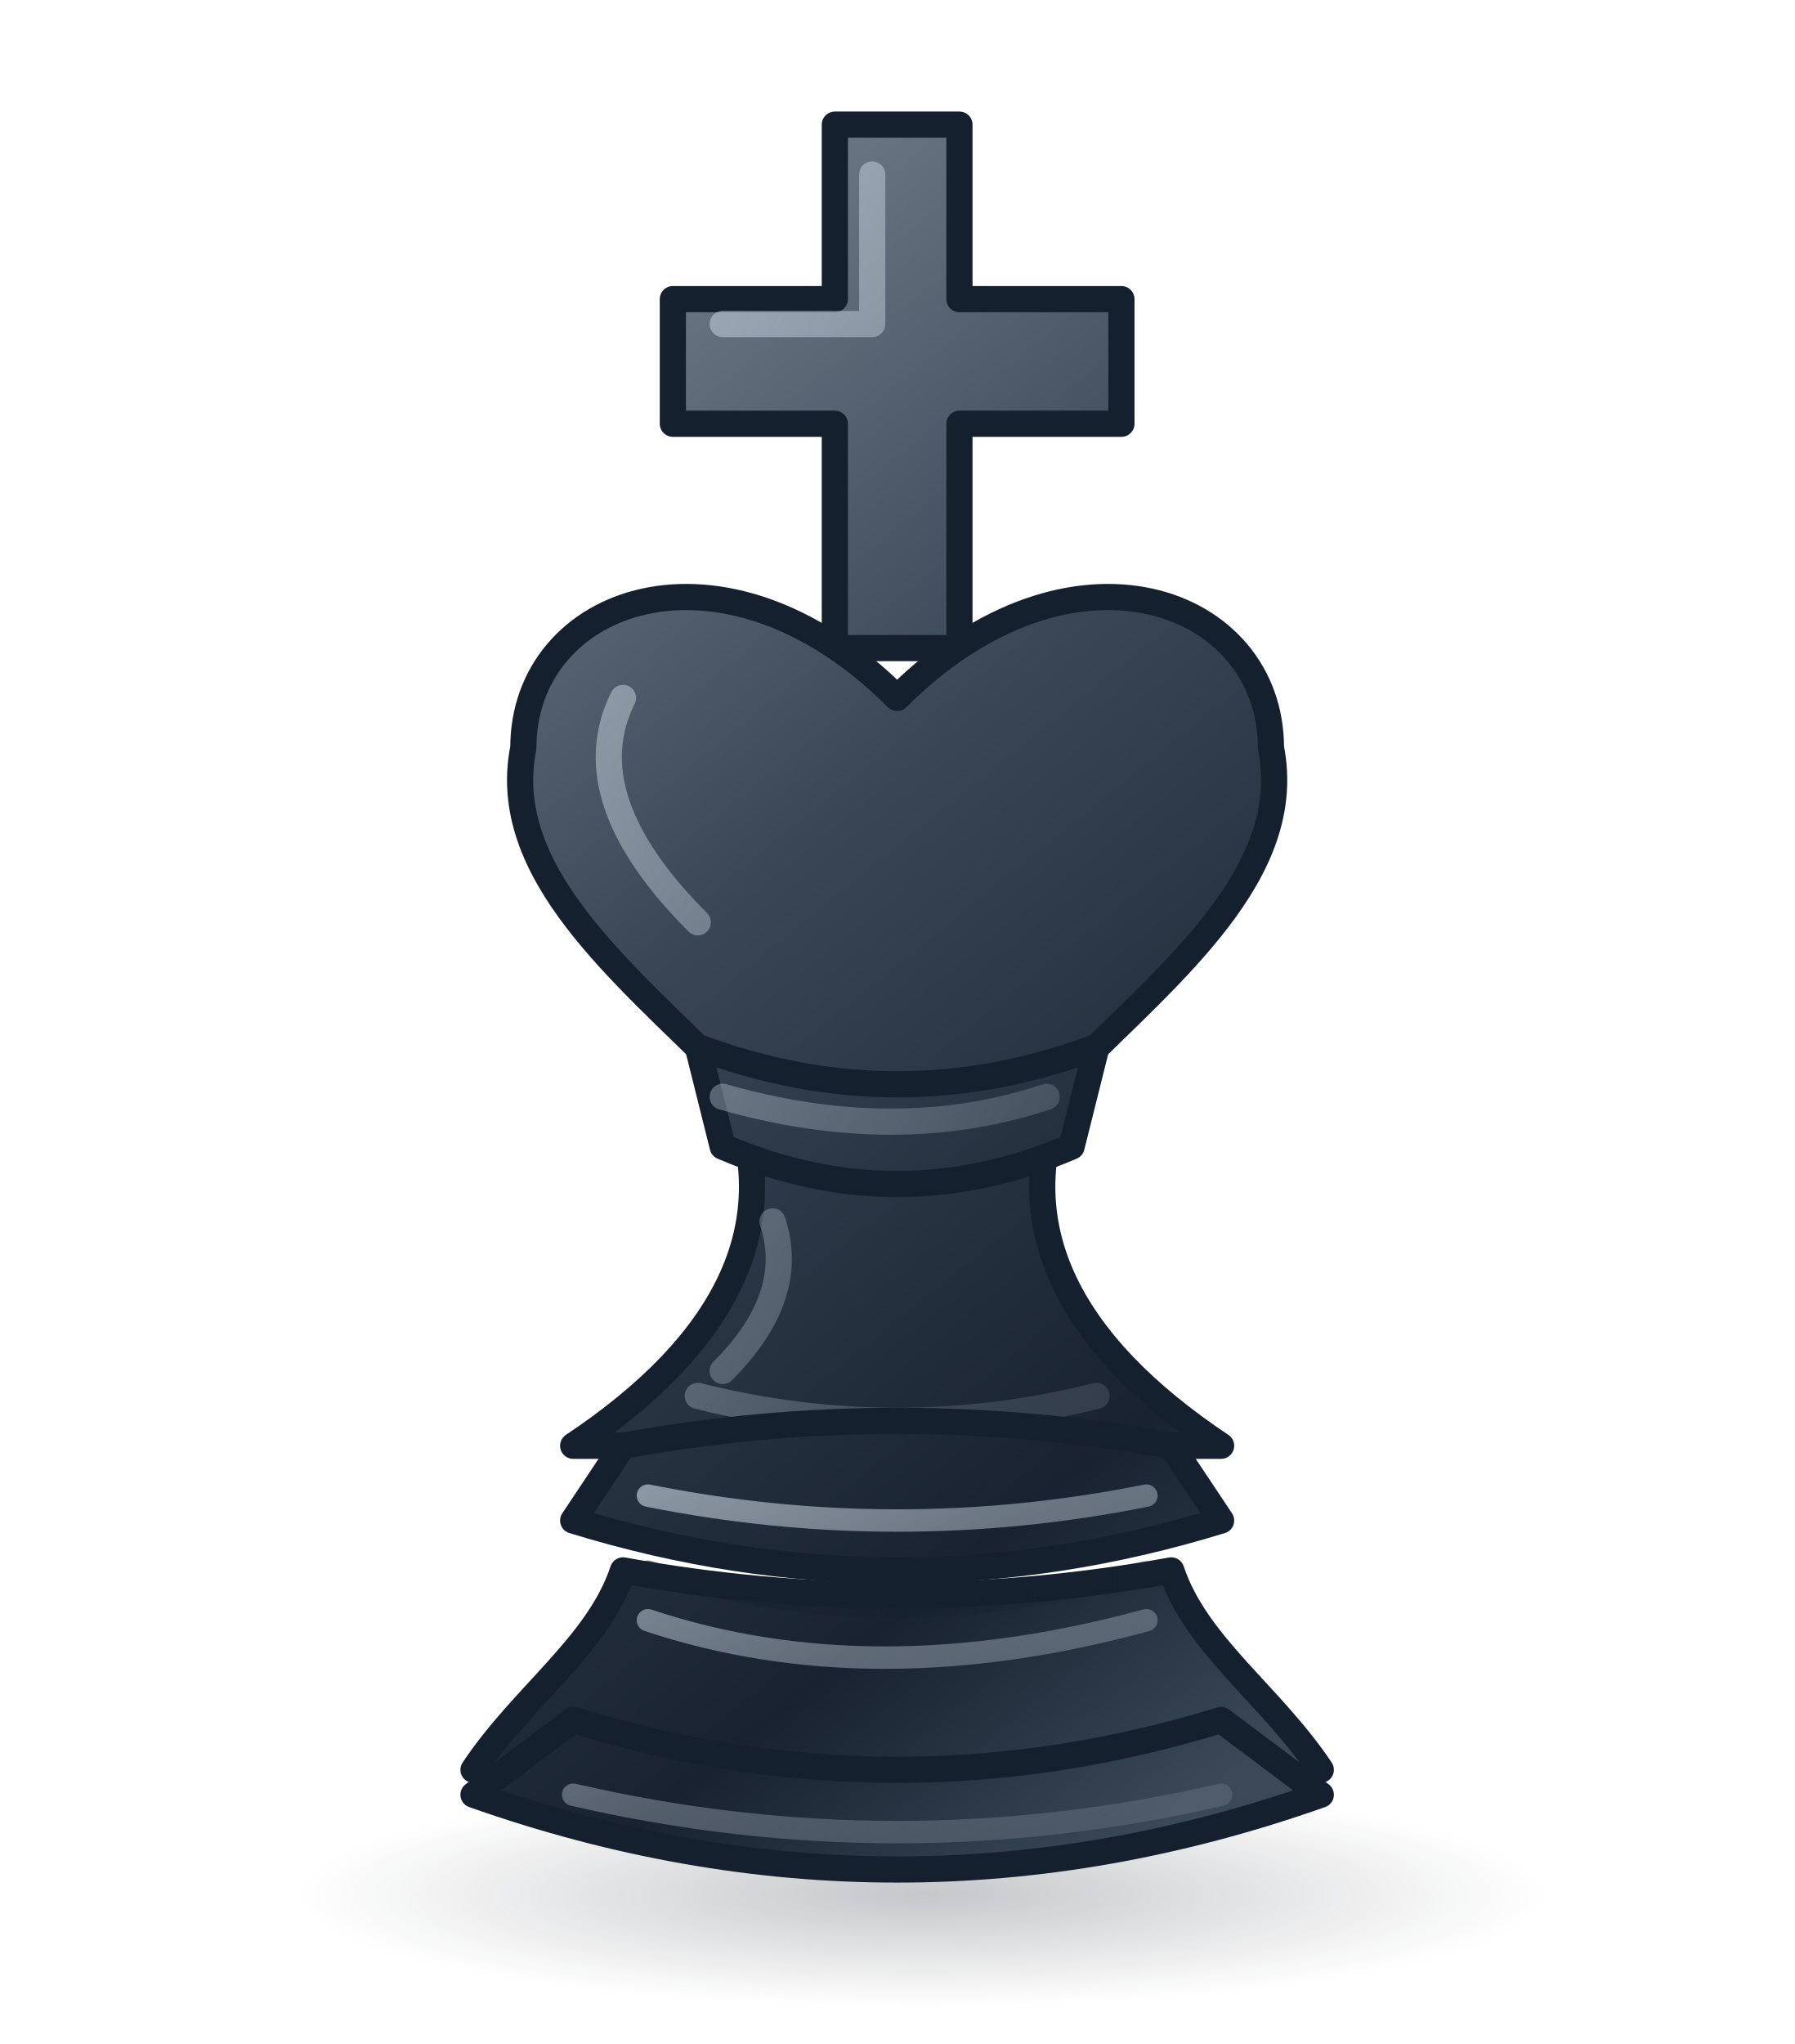
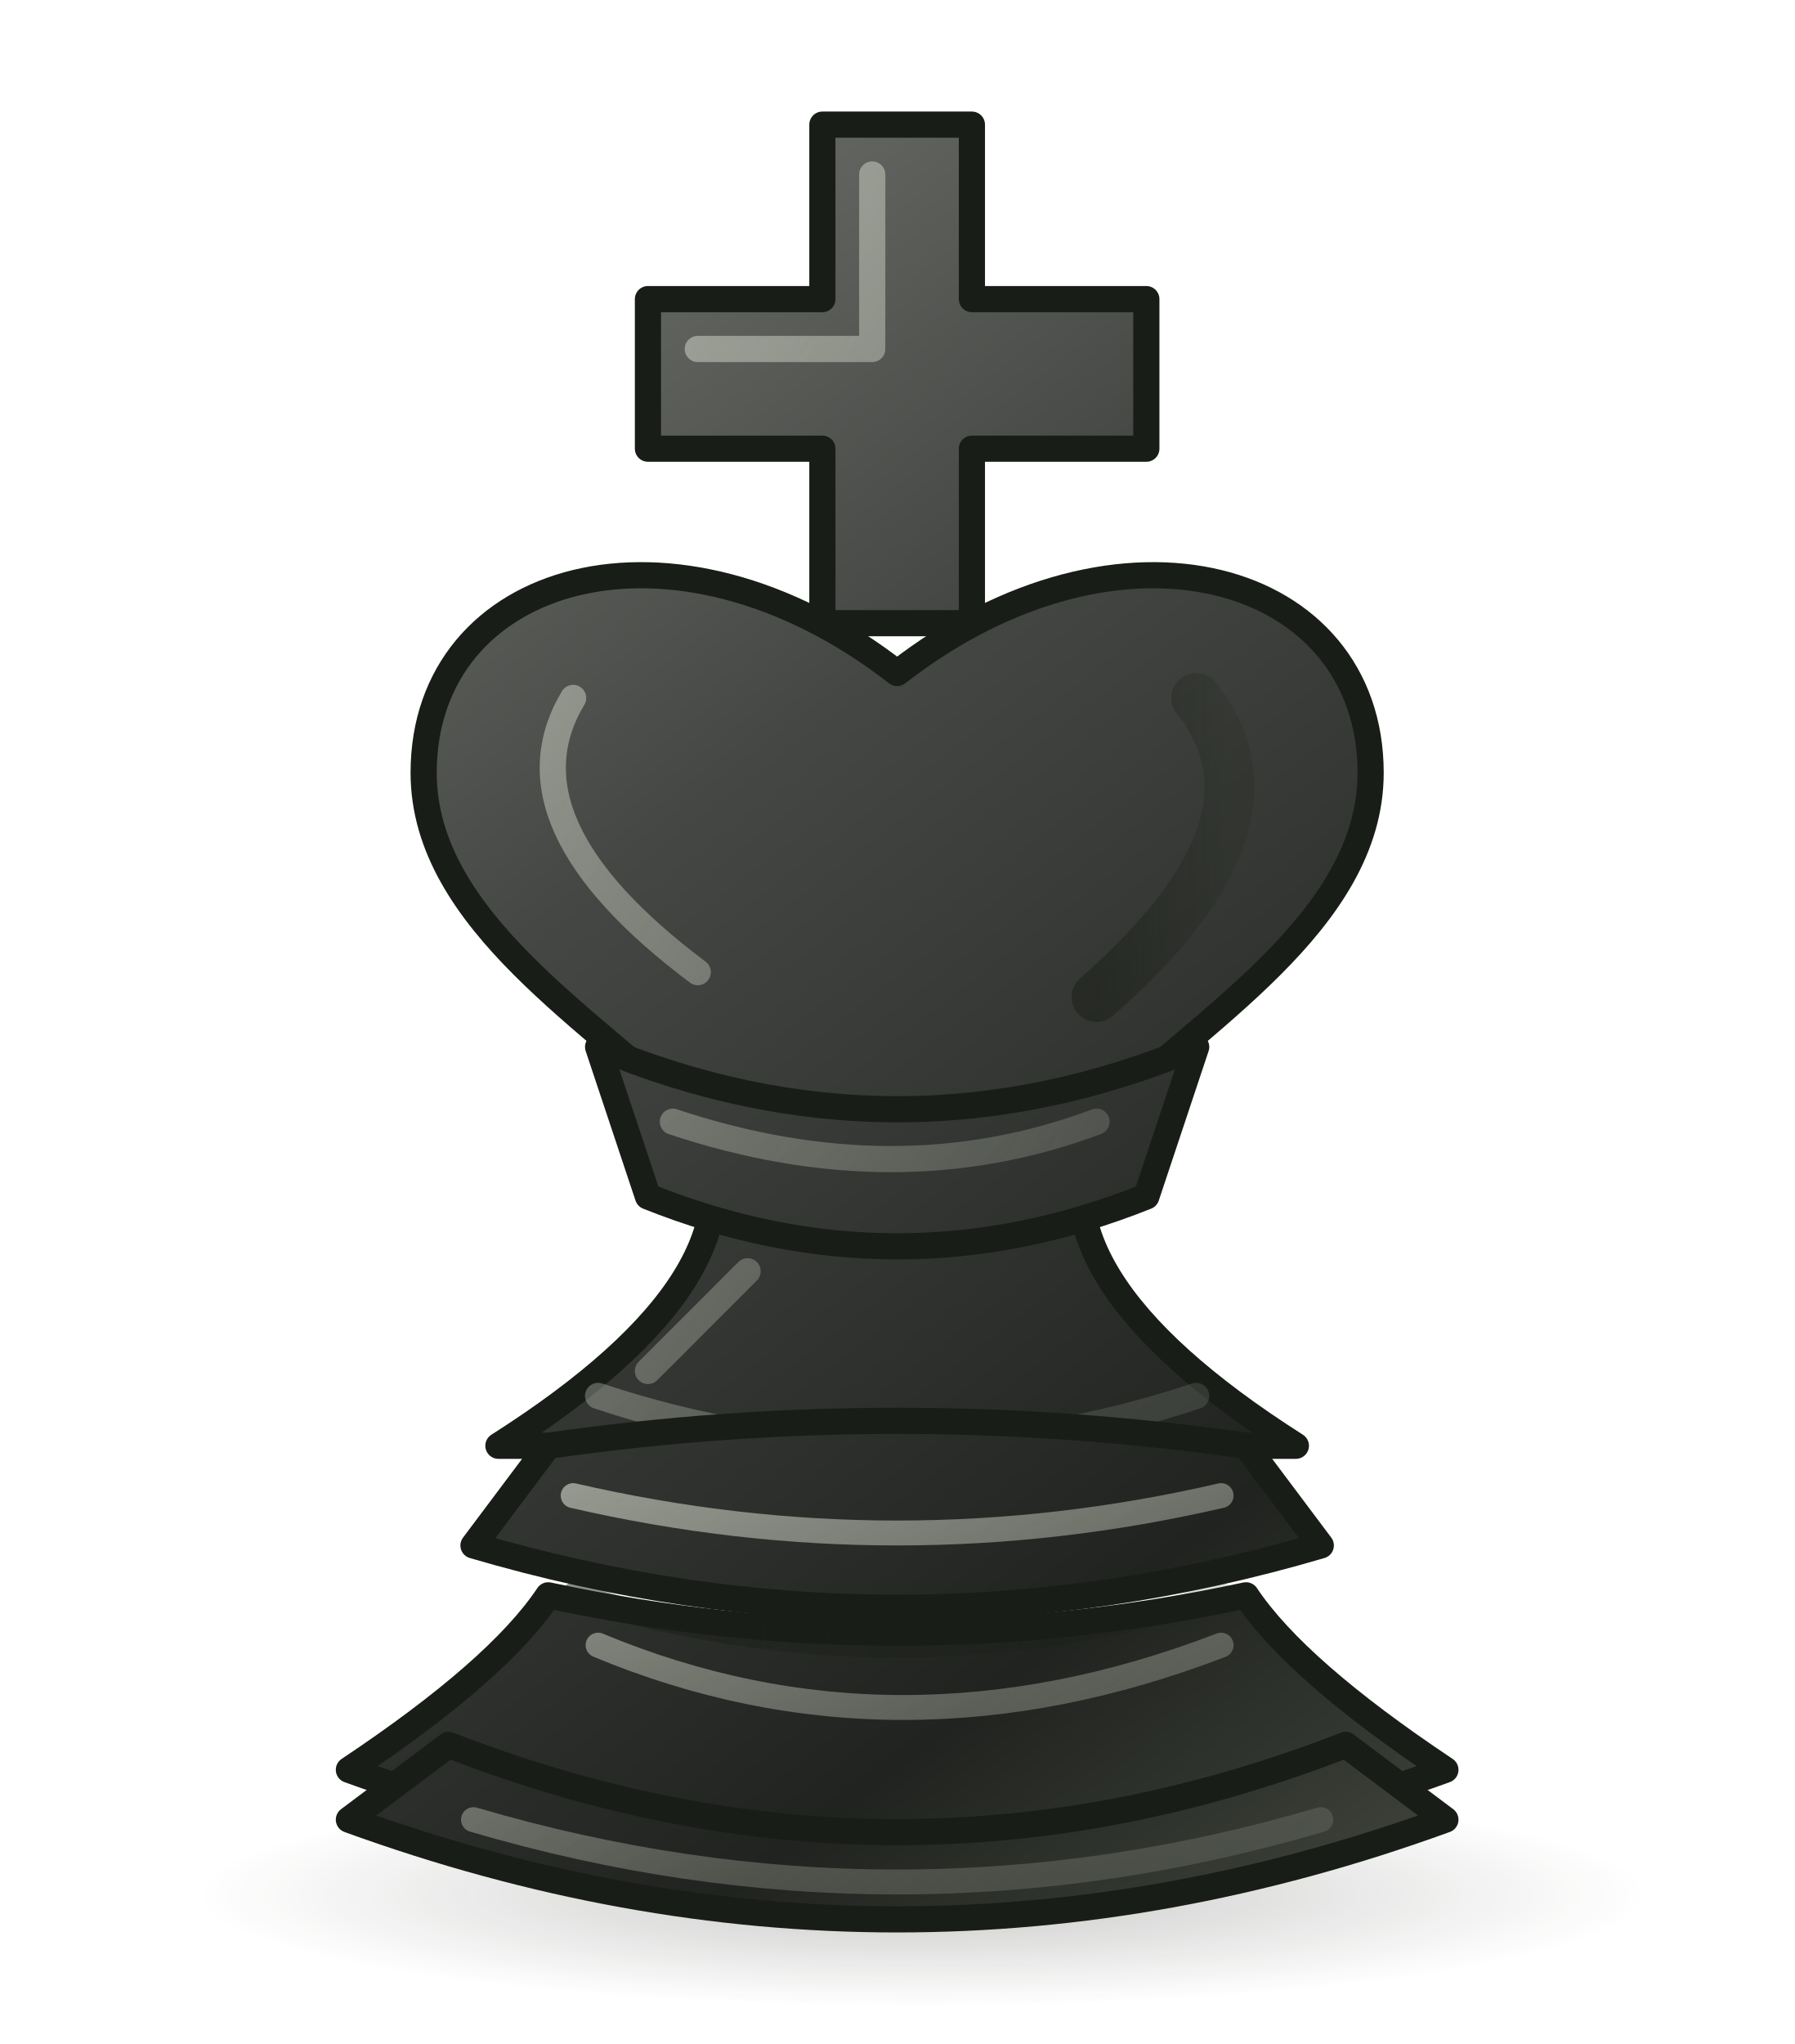
<svg xmlns="http://www.w3.org/2000/svg" viewBox="0 0 72 82">
  <defs>
-     <linearGradient id="body" x1="19" y1="18" x2="57" y2="65" gradientUnits="userSpaceOnUse">
-       <stop stop-color="#687482" />
-       <stop offset=".34" stop-color="#394656" />
-       <stop offset=".78" stop-color="#182230" />
-       <stop offset="1" stop-color="#3a4858" />
+     <linearGradient id="body" x1="12" y1="10" x2="61" y2="74" gradientUnits="userSpaceOnUse">
+       <stop stop-color="#71736f" />
+       <stop offset=".34" stop-color="#444743" />
+       <stop offset=".78" stop-color="#20231f" />
+       <stop offset="1" stop-color="#42463e" />
    </linearGradient>
    <radialGradient id="sphere" cx=".32" cy=".24" r=".83">
-       <stop stop-color="#82909f" />
-       <stop offset=".56" stop-color="#435264" />
-       <stop offset="1" stop-color="#192534" />
+       <stop stop-color="#92958a" />
+       <stop offset=".56" stop-color="#4b5046" />
+       <stop offset="1" stop-color="#23271f" />
    </radialGradient>
    <linearGradient id="rim" x1="0" y1="0" x2=".8" y2="1">
-       <stop stop-color="#bdc8d4" stop-opacity=".7" />
-       <stop offset="1" stop-color="#bdc8d4" stop-opacity=".16" />
+       <stop stop-color="#c4c8bb" stop-opacity=".7" />
+       <stop offset="1" stop-color="#c4c8bb" stop-opacity=".16" />
    </linearGradient>
    <linearGradient id="shade">
-       <stop stop-color="#14202e" stop-opacity=".5" />
-       <stop offset="1" stop-color="#14202e" stop-opacity=".15" />
+       <stop stop-color="#191d17" stop-opacity=".5" />
+       <stop offset="1" stop-color="#191d17" stop-opacity=".15" />
    </linearGradient>
    <linearGradient id="ink">
-       <stop stop-color="#14202e" />
-       <stop offset="1" stop-color="#14202e" />
+       <stop stop-color="#191d17" />
+       <stop offset="1" stop-color="#191d17" />
    </linearGradient>
    <radialGradient id="shadow">
-       <stop stop-color="#0c1420" stop-opacity=".24" />
-       <stop offset="1" stop-color="#0c1420" stop-opacity="0" />
+       <stop stop-color="#181c13" stop-opacity=".24" />
+       <stop offset="1" stop-color="#181c13" stop-opacity="0" />
    </radialGradient>
  </defs>
-   <ellipse cx="37" cy="76" rx="25" ry="4.5" fill="url(#shadow)" />
-   <g fill="url(#body)" stroke="#14202e" stroke-width="1.05" stroke-linejoin="round" stroke-linecap="round">
-     <path d="M33.5 5 H38.5 V12 H45 V17 H38.5 V26 H33.5 V17 H27 V12 H33.5 Z" />
-     <path d="M36 28 C29 21 21 24 21 30 C20 35 25 39 29 43 C32 49 29 54 23 58 H49 C43 54 40 49 43 43 C47 39 52 35 51 30 C51 24 43 21 36 28 Z" />
-     <path d="M28 42 Q36 45 44 42 L43 46 Q36 49 29 46 Z" />
-     <path d="M35 7 V13 H29 M25 28 Q23 32 28 37 M29 44 Q36 46 42 44 M31 49 Q32 52 29 55 M28 56 Q36 58 44 56" fill="none" stroke="url(#rim)" />
-     <path d="M25 58 Q36 56 47 58 L49 61 Q36 65 23 61 Z" />
-     <path d="M25 63 Q36 65 47 63 C48 66 51 68 53 71 Q36 77 19 71 C21 68 24 66 25 63 Z" />
-     <path d="M23 69 Q36 73 49 69 L53 72 Q36 78 19 72 Z" />
-     <path d="M26 60 Q36 62 46 60 M26 65 Q35 68 46 65 M23 72 Q36 75 49 72" fill="none" stroke="url(#rim)" stroke-width=".9" />
-     <path d="M26 63 Q36 66 46 63" fill="none" stroke="url(#shade)" stroke-width=".8" />
+   <ellipse cx="37" cy="76" rx="29" ry="4.5" fill="url(#shadow)" />
+   <g fill="url(#body)" stroke="#191d17" stroke-width="1.05" stroke-linejoin="round" stroke-linecap="round">
+     <path d="M33 5 H39 V12 H46 V18 H39 V25 H33 V18 H26 V12 H33 Z" />
+     <path d="M36 27 C27 20 17 23 17 31 C17 37 24 41 28 45 Q31 51 20 58 H52 Q41 51 44 45 C48 41 55 37 55 31 C55 23 45 20 36 27 Z" />
+     <path d="M24 42 Q36 47 48 42 L46 48 Q36 52 26 48 Z" />
+     <path d="M35 7 V14 H28 M23 28 Q20 33 28 39 M27 45 Q36 48 44 45 M30 51 L26 55 M24 56 Q36 60 48 56" fill="none" stroke="url(#rim)" />
+     <path d="M48 28 Q52 33 44 40" fill="none" stroke="url(#shade)" stroke-width="2" />
+     <path d="M22 58 Q36 56 50 58 L53 62 Q36 67 19 62 Z" />
+     <path d="M22 64 Q36 67 50 64 Q52 67 58 71 Q36 79 14 71 Q20 67 22 64 Z" />
+     <path d="M18 70 Q36 77 54 70 L58 73 Q36 81 14 73 Z" />
+     <path d="M23 60 Q36 63 49 60 M24 66 Q36 71 49 66 M19 73 Q36 78 53 73" fill="none" stroke="url(#rim)" stroke-width="1" />
+     <path d="M23 64 Q36 68 49 64" fill="none" stroke="url(#shade)" stroke-width="1" />
  </g>
</svg>
